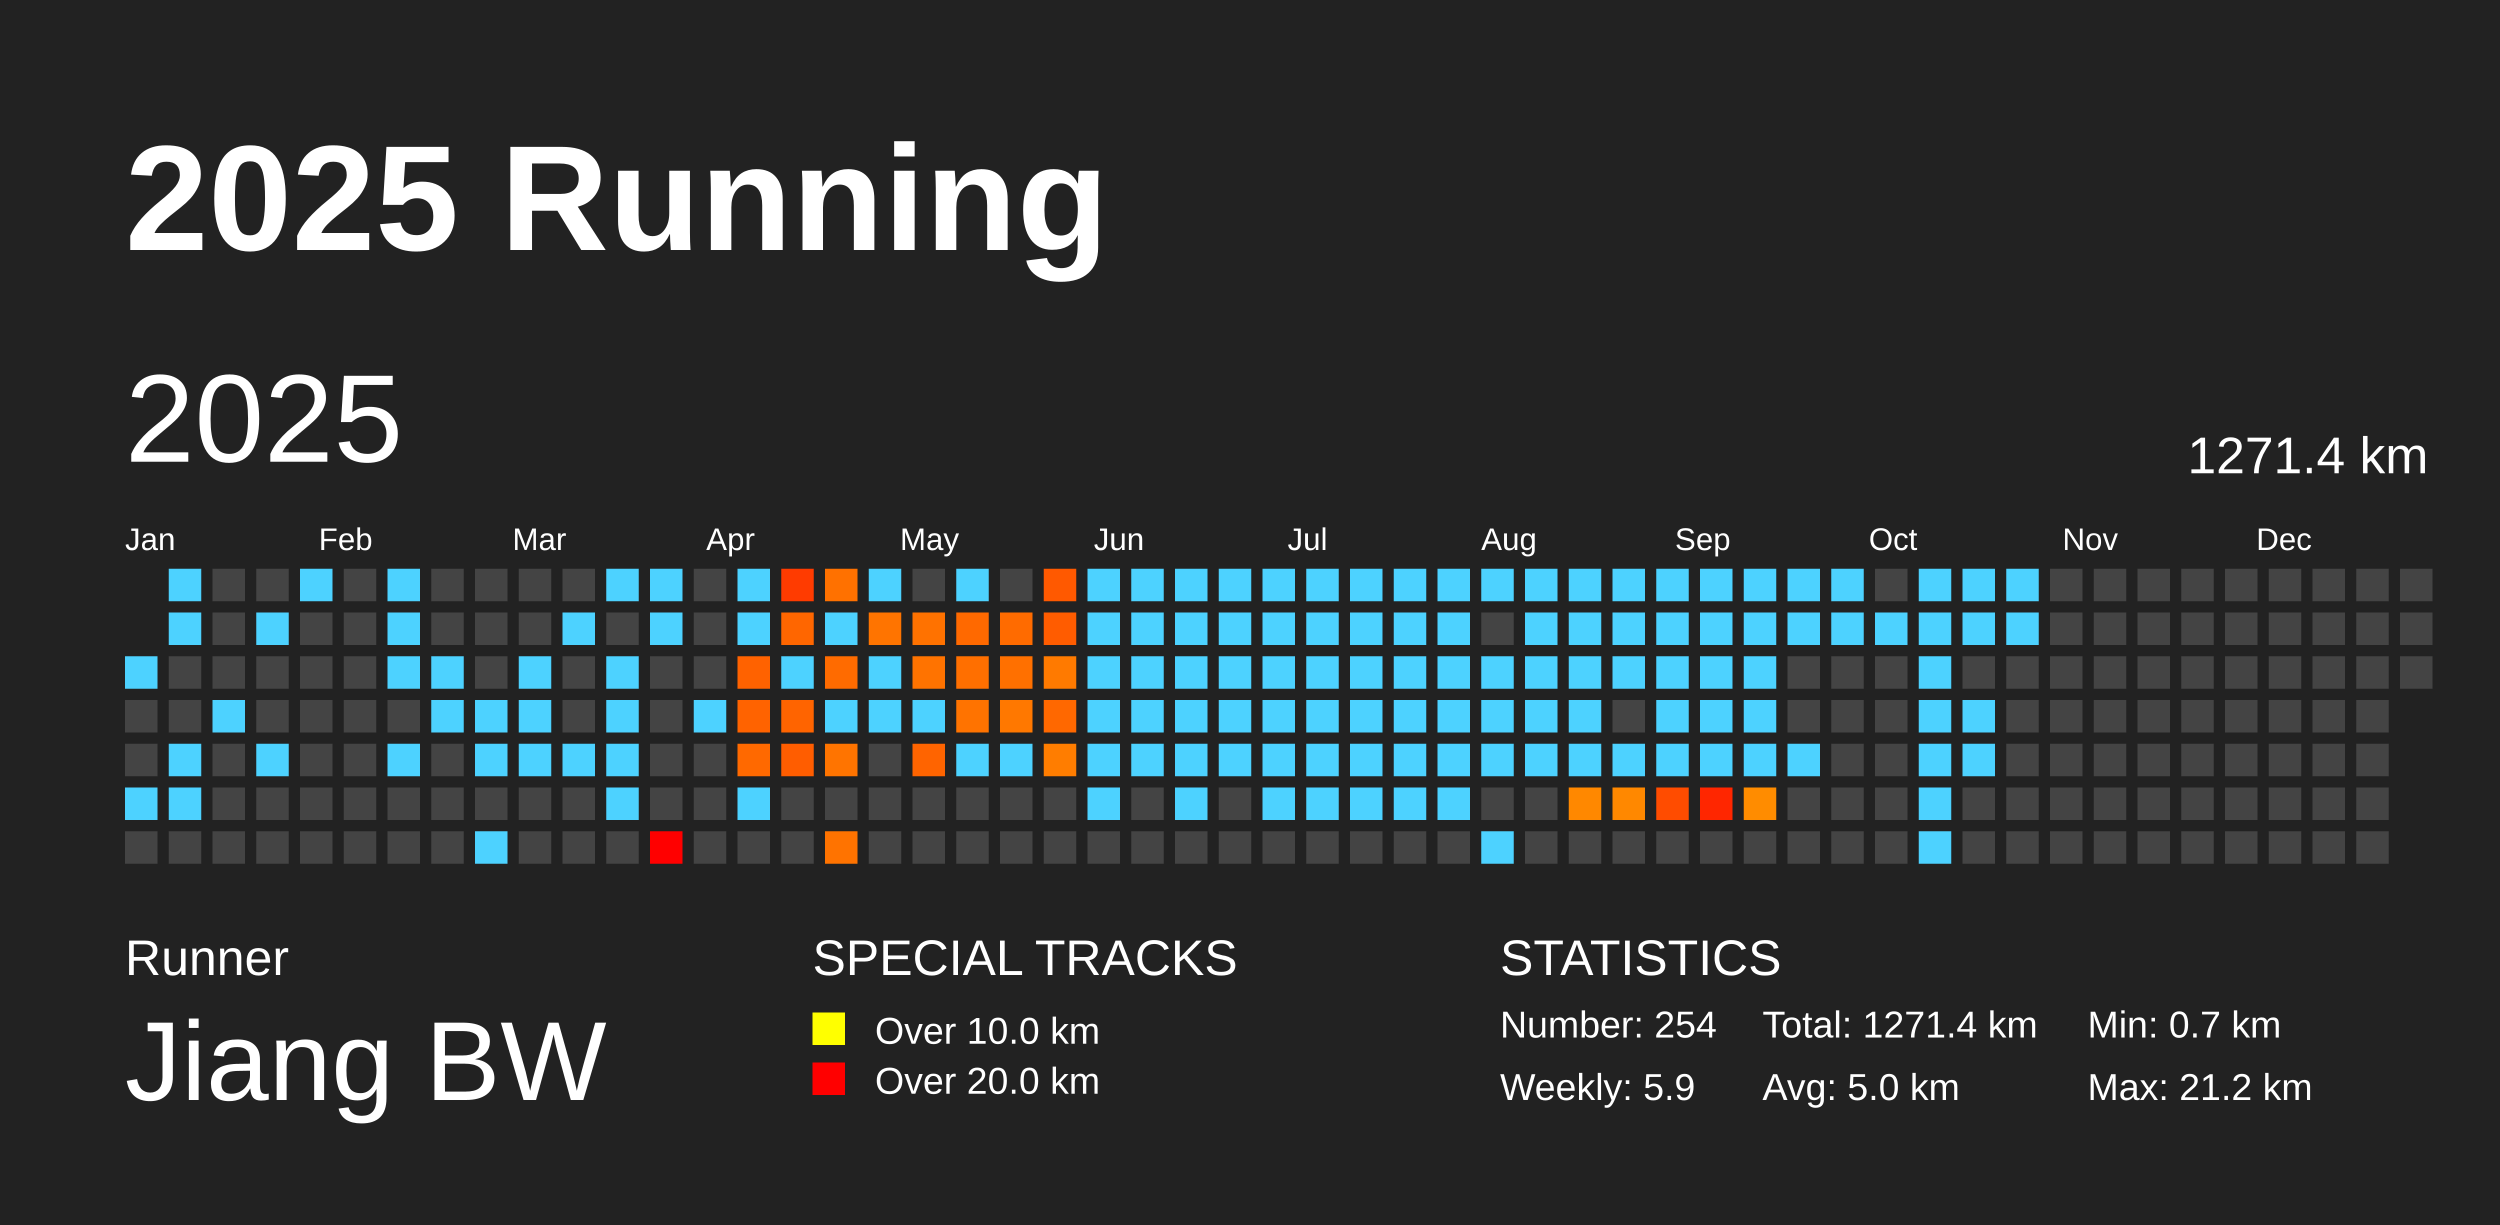
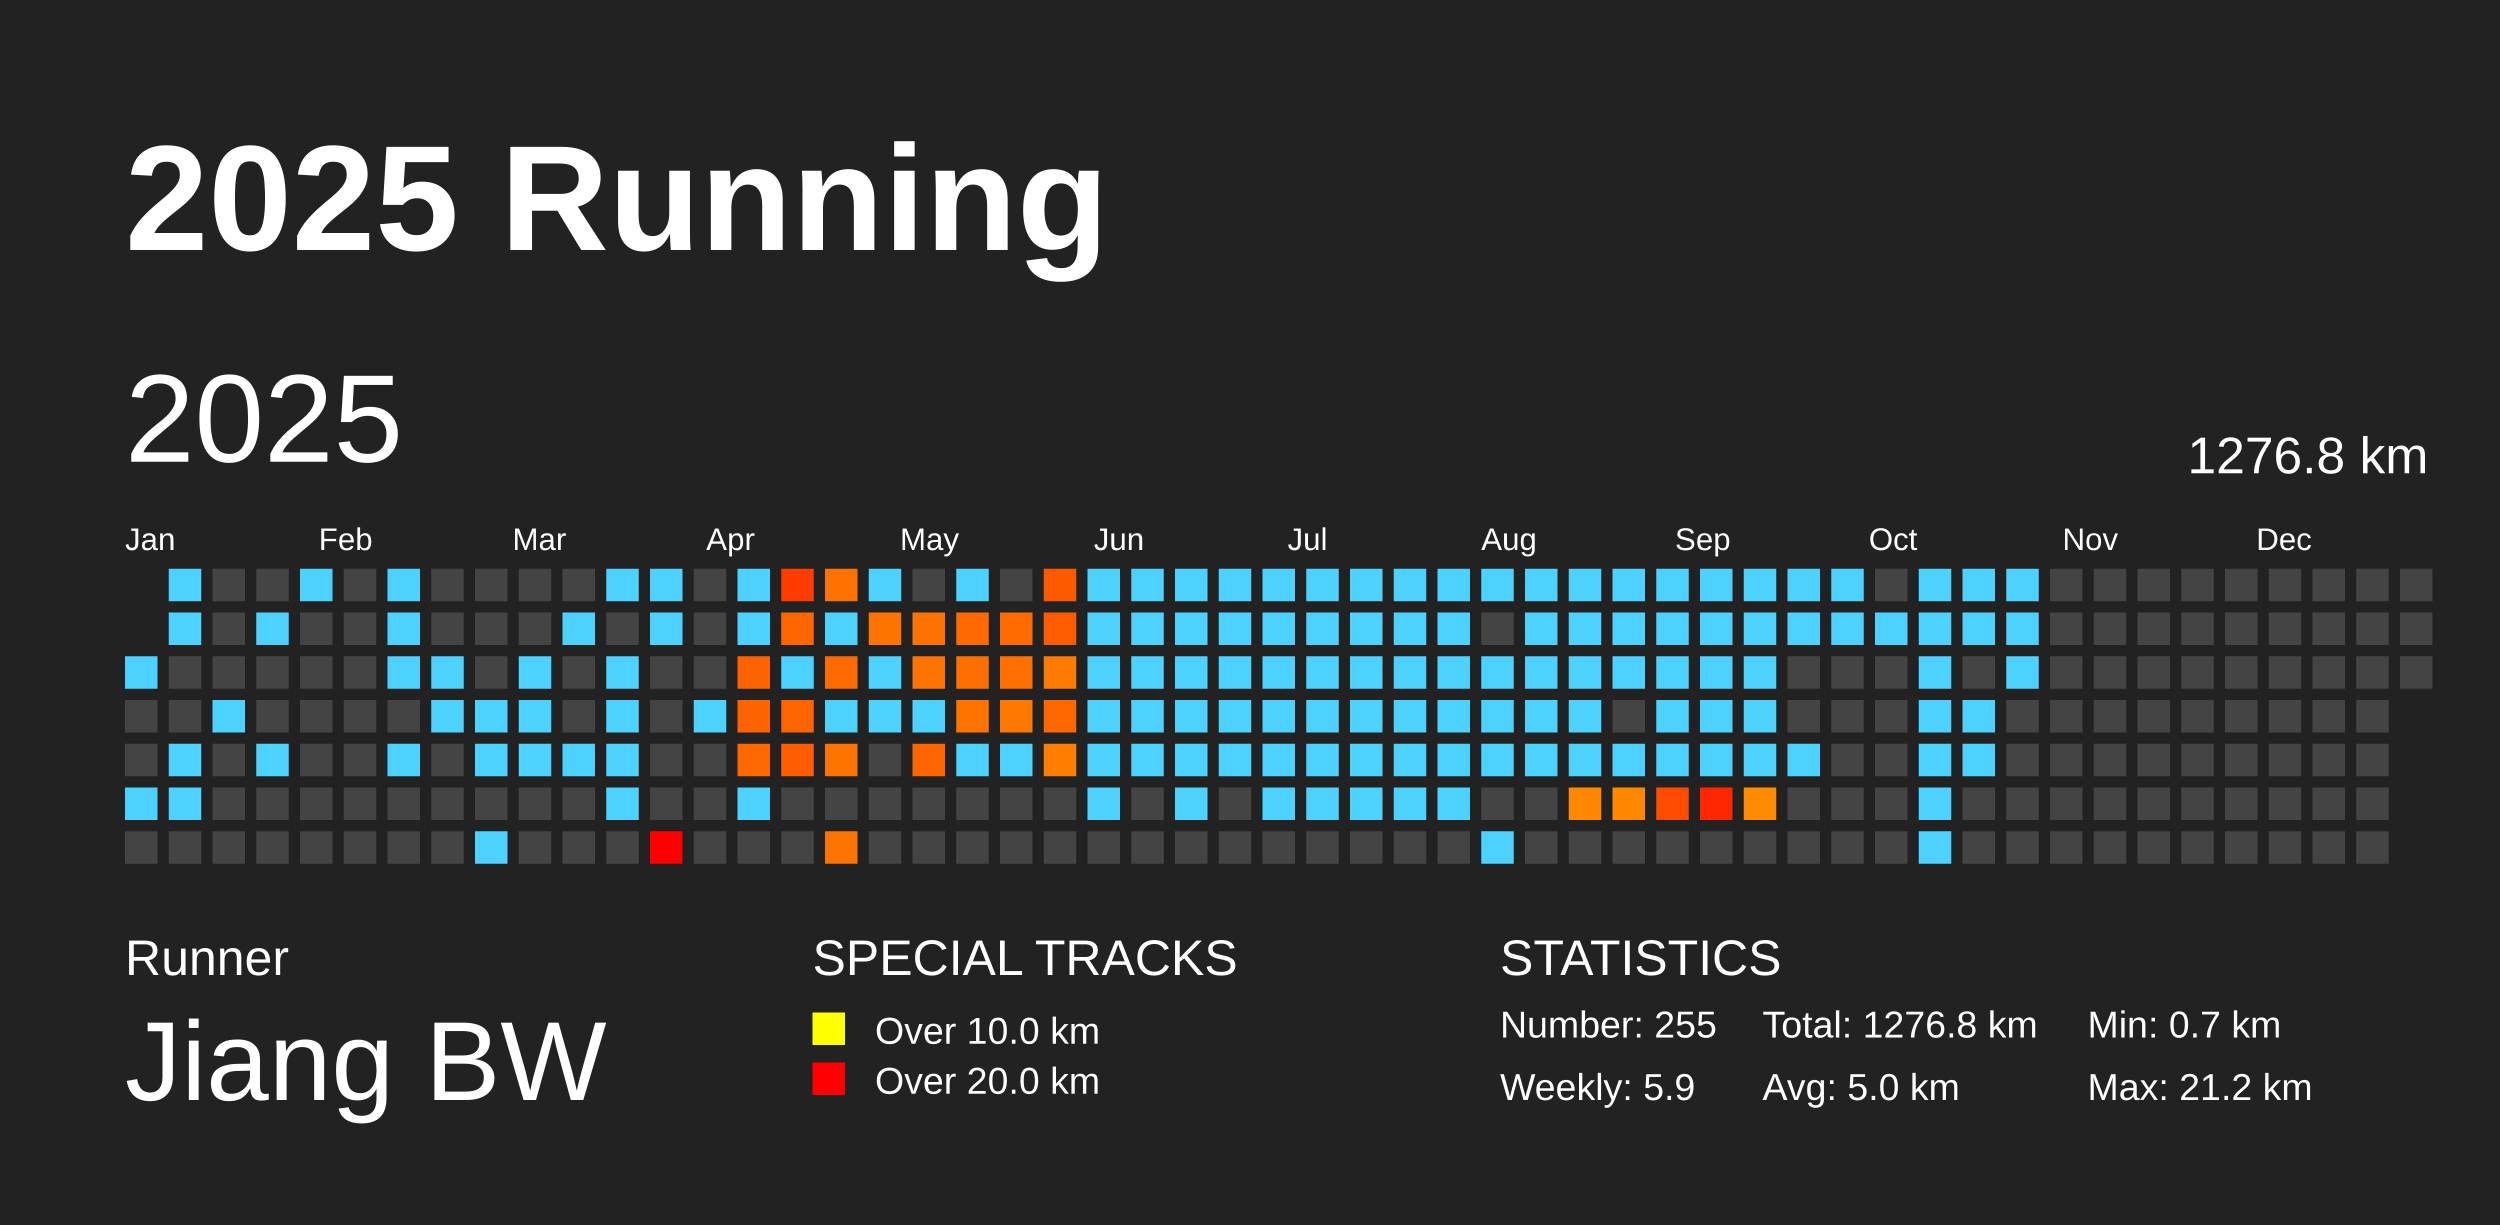
<svg xmlns="http://www.w3.org/2000/svg" baseProfile="full" height="98mm" version="1.1" viewBox="0,0,200,98" width="200mm">
  <defs />
  <rect fill="#222222" height="98" width="200" x="0" y="0" />
  <text fill="#FFFFFF" style="font-size:12px; font-family:Arial; font-weight:bold;" x="10" y="20">2025 Running</text>
  <text fill="#FFFFFF" style="font-size:4px; font-family:Arial" x="10" y="78">Runner</text>
  <text fill="#FFFFFF" style="font-size:9px; font-family:Arial" x="10" y="88">Jiang BW</text>
  <text fill="#FFFFFF" style="font-size:4px; font-family:Arial" x="65" y="78">SPECIAL TRACKS</text>
  <rect fill="yellow" height="2.6" width="2.6" x="65" y="81" />
  <text fill="#FFFFFF" style="font-size:3px; font-family:Arial" x="70" y="83.5">Over 10.0 km</text>
  <rect fill="red" height="2.6" width="2.6" x="65" y="85" />
  <text fill="#FFFFFF" style="font-size:3px; font-family:Arial" x="70" y="87.5">Over 20.0 km</text>
  <text fill="#FFFFFF" style="font-size:4px; font-family:Arial" x="120" y="78">STATISTICS</text>
-   <text fill="#FFFFFF" style="font-size:3px; font-family:Arial" x="120" y="83">Number: 254</text>
+   <text fill="#FFFFFF" style="font-size:3px; font-family:Arial" x="120" y="83">Number: 255</text>
  <text fill="#FFFFFF" style="font-size:3px; font-family:Arial" x="120" y="88">Weekly: 5.9</text>
-   <text fill="#FFFFFF" style="font-size:3px; font-family:Arial" x="141" y="83">Total: 1271.4 km</text>
+   <text fill="#FFFFFF" style="font-size:3px; font-family:Arial" x="141" y="83">Total: 1276.8 km</text>
  <text fill="#FFFFFF" style="font-size:3px; font-family:Arial" x="141" y="88">Avg: 5.0 km</text>
  <text fill="#FFFFFF" style="font-size:3px; font-family:Arial" x="167" y="83">Min: 0.7 km</text>
  <text fill="#FFFFFF" style="font-size:3px; font-family:Arial" x="167" y="88">Max: 21.2 km</text>
  <text dominant-baseline="hanging" fill="#FFFFFF" style="font-size:10.0px; font-family:Arial;" x="10" y="30">2025</text>
-   <text dominant-baseline="hanging" fill="#FFFFFF" style="font-size:4.125px; font-family:Arial;" x="175" y="35">1271.4 km</text>
+   <text dominant-baseline="hanging" fill="#FFFFFF" style="font-size:4.125px; font-family:Arial;" x="175" y="35">1276.8 km</text>
  <text fill="#FFFFFF" style="font-size:2.5px; font-family:Arial" x="10.0" y="44">Jan</text>
  <text fill="#FFFFFF" style="font-size:2.5px; font-family:Arial" x="25.5" y="44">Feb</text>
  <text fill="#FFFFFF" style="font-size:2.5px; font-family:Arial" x="41.0" y="44">Mar</text>
  <text fill="#FFFFFF" style="font-size:2.5px; font-family:Arial" x="56.5" y="44">Apr</text>
  <text fill="#FFFFFF" style="font-size:2.5px; font-family:Arial" x="72.0" y="44">May</text>
  <text fill="#FFFFFF" style="font-size:2.5px; font-family:Arial" x="87.5" y="44">Jun</text>
  <text fill="#FFFFFF" style="font-size:2.5px; font-family:Arial" x="103.0" y="44">Jul</text>
  <text fill="#FFFFFF" style="font-size:2.5px; font-family:Arial" x="118.5" y="44">Aug</text>
  <text fill="#FFFFFF" style="font-size:2.5px; font-family:Arial" x="134.0" y="44">Sep</text>
  <text fill="#FFFFFF" style="font-size:2.5px; font-family:Arial" x="149.5" y="44">Oct</text>
  <text fill="#FFFFFF" style="font-size:2.5px; font-family:Arial" x="165.0" y="44">Nov</text>
  <text fill="#FFFFFF" style="font-size:2.5px; font-family:Arial" x="180.5" y="44">Dec</text>
  <rect fill="#4dd2ff" height="2.6" width="2.6" x="10.0" y="52.5" />
  <rect fill="#444444" height="2.6" width="2.6" x="10.0" y="56.0" />
  <rect fill="#444444" height="2.6" width="2.6" x="10.0" y="59.5" />
  <rect fill="#4dd2ff" height="2.6" width="2.6" x="10.0" y="63.0" />
  <rect fill="#444444" height="2.6" width="2.6" x="10.0" y="66.5" />
  <rect fill="#4dd2ff" height="2.6" width="2.6" x="13.5" y="45.5" />
  <rect fill="#4dd2ff" height="2.6" width="2.6" x="13.5" y="49.0" />
  <rect fill="#444444" height="2.6" width="2.6" x="13.5" y="52.5" />
  <rect fill="#444444" height="2.6" width="2.6" x="13.5" y="56.0" />
  <rect fill="#4dd2ff" height="2.6" width="2.6" x="13.5" y="59.5" />
  <rect fill="#4dd2ff" height="2.6" width="2.6" x="13.5" y="63.0" />
  <rect fill="#444444" height="2.6" width="2.6" x="13.5" y="66.5" />
  <rect fill="#444444" height="2.6" width="2.6" x="17.0" y="45.5" />
  <rect fill="#444444" height="2.6" width="2.6" x="17.0" y="49.0" />
  <rect fill="#444444" height="2.6" width="2.6" x="17.0" y="52.5" />
  <rect fill="#4dd2ff" height="2.6" width="2.6" x="17.0" y="56.0" />
  <rect fill="#444444" height="2.6" width="2.6" x="17.0" y="59.5" />
  <rect fill="#444444" height="2.6" width="2.6" x="17.0" y="63.0" />
  <rect fill="#444444" height="2.6" width="2.6" x="17.0" y="66.5" />
  <rect fill="#444444" height="2.6" width="2.6" x="20.5" y="45.5" />
  <rect fill="#4dd2ff" height="2.6" width="2.6" x="20.5" y="49.0" />
  <rect fill="#444444" height="2.6" width="2.6" x="20.5" y="52.5" />
  <rect fill="#444444" height="2.6" width="2.6" x="20.5" y="56.0" />
  <rect fill="#4dd2ff" height="2.6" width="2.6" x="20.5" y="59.5" />
  <rect fill="#444444" height="2.6" width="2.6" x="20.5" y="63.0" />
  <rect fill="#444444" height="2.6" width="2.6" x="20.5" y="66.5" />
  <rect fill="#4dd2ff" height="2.6" width="2.6" x="24.0" y="45.5" />
  <rect fill="#444444" height="2.6" width="2.6" x="24.0" y="49.0" />
  <rect fill="#444444" height="2.6" width="2.6" x="24.0" y="52.5" />
  <rect fill="#444444" height="2.6" width="2.6" x="24.0" y="56.0" />
  <rect fill="#444444" height="2.6" width="2.6" x="24.0" y="59.5" />
  <rect fill="#444444" height="2.6" width="2.6" x="24.0" y="63.0" />
  <rect fill="#444444" height="2.6" width="2.6" x="24.0" y="66.5" />
  <rect fill="#444444" height="2.6" width="2.6" x="27.5" y="45.5" />
  <rect fill="#444444" height="2.6" width="2.6" x="27.5" y="49.0" />
  <rect fill="#444444" height="2.6" width="2.6" x="27.5" y="52.5" />
  <rect fill="#444444" height="2.6" width="2.6" x="27.5" y="56.0" />
  <rect fill="#444444" height="2.6" width="2.6" x="27.5" y="59.5" />
  <rect fill="#444444" height="2.6" width="2.6" x="27.5" y="63.0" />
  <rect fill="#444444" height="2.6" width="2.6" x="27.5" y="66.5" />
  <rect fill="#4dd2ff" height="2.6" width="2.6" x="31.0" y="45.5" />
  <rect fill="#4dd2ff" height="2.6" width="2.6" x="31.0" y="49.0" />
  <rect fill="#4dd2ff" height="2.6" width="2.6" x="31.0" y="52.5" />
  <rect fill="#444444" height="2.6" width="2.6" x="31.0" y="56.0" />
  <rect fill="#4dd2ff" height="2.6" width="2.6" x="31.0" y="59.5" />
  <rect fill="#444444" height="2.6" width="2.6" x="31.0" y="63.0" />
  <rect fill="#444444" height="2.6" width="2.6" x="31.0" y="66.5" />
  <rect fill="#444444" height="2.6" width="2.6" x="34.5" y="45.5" />
  <rect fill="#444444" height="2.6" width="2.6" x="34.5" y="49.0" />
  <rect fill="#4dd2ff" height="2.6" width="2.6" x="34.5" y="52.5" />
  <rect fill="#4dd2ff" height="2.6" width="2.6" x="34.5" y="56.0" />
  <rect fill="#444444" height="2.6" width="2.6" x="34.5" y="59.5" />
  <rect fill="#444444" height="2.6" width="2.6" x="34.5" y="63.0" />
  <rect fill="#444444" height="2.6" width="2.6" x="34.5" y="66.5" />
  <rect fill="#444444" height="2.6" width="2.6" x="38.0" y="45.5" />
  <rect fill="#444444" height="2.6" width="2.6" x="38.0" y="49.0" />
  <rect fill="#444444" height="2.6" width="2.6" x="38.0" y="52.5" />
  <rect fill="#4dd2ff" height="2.6" width="2.6" x="38.0" y="56.0" />
  <rect fill="#4dd2ff" height="2.6" width="2.6" x="38.0" y="59.5" />
  <rect fill="#444444" height="2.6" width="2.6" x="38.0" y="63.0" />
  <rect fill="#4dd2ff" height="2.6" width="2.6" x="38.0" y="66.5" />
  <rect fill="#444444" height="2.6" width="2.6" x="41.5" y="45.5" />
  <rect fill="#444444" height="2.6" width="2.6" x="41.5" y="49.0" />
  <rect fill="#4dd2ff" height="2.6" width="2.6" x="41.5" y="52.5" />
  <rect fill="#4dd2ff" height="2.6" width="2.6" x="41.5" y="56.0" />
  <rect fill="#4dd2ff" height="2.6" width="2.6" x="41.5" y="59.5" />
  <rect fill="#444444" height="2.6" width="2.6" x="41.5" y="63.0" />
  <rect fill="#444444" height="2.6" width="2.6" x="41.5" y="66.5" />
  <rect fill="#444444" height="2.6" width="2.6" x="45.0" y="45.5" />
  <rect fill="#4dd2ff" height="2.6" width="2.6" x="45.0" y="49.0" />
  <rect fill="#444444" height="2.6" width="2.6" x="45.0" y="52.5" />
  <rect fill="#444444" height="2.6" width="2.6" x="45.0" y="56.0" />
  <rect fill="#4dd2ff" height="2.6" width="2.6" x="45.0" y="59.5" />
  <rect fill="#444444" height="2.6" width="2.6" x="45.0" y="63.0" />
  <rect fill="#444444" height="2.6" width="2.6" x="45.0" y="66.5" />
  <rect fill="#4dd2ff" height="2.6" width="2.6" x="48.5" y="45.5" />
  <rect fill="#444444" height="2.6" width="2.6" x="48.5" y="49.0" />
  <rect fill="#4dd2ff" height="2.6" width="2.6" x="48.5" y="52.5" />
  <rect fill="#4dd2ff" height="2.6" width="2.6" x="48.5" y="56.0" />
  <rect fill="#4dd2ff" height="2.6" width="2.6" x="48.5" y="59.5" />
  <rect fill="#4dd2ff" height="2.6" width="2.6" x="48.5" y="63.0" />
  <rect fill="#444444" height="2.6" width="2.6" x="48.5" y="66.5" />
  <rect fill="#4dd2ff" height="2.6" width="2.6" x="52.0" y="45.5" />
  <rect fill="#4dd2ff" height="2.6" width="2.6" x="52.0" y="49.0" />
  <rect fill="#444444" height="2.6" width="2.6" x="52.0" y="52.5" />
  <rect fill="#444444" height="2.6" width="2.6" x="52.0" y="56.0" />
  <rect fill="#444444" height="2.6" width="2.6" x="52.0" y="59.5" />
  <rect fill="#444444" height="2.6" width="2.6" x="52.0" y="63.0" />
  <rect fill="red" height="2.6" width="2.6" x="52.0" y="66.5" />
  <rect fill="#444444" height="2.6" width="2.6" x="55.5" y="45.5" />
  <rect fill="#444444" height="2.6" width="2.6" x="55.5" y="49.0" />
  <rect fill="#444444" height="2.6" width="2.6" x="55.5" y="52.5" />
  <rect fill="#4dd2ff" height="2.6" width="2.6" x="55.5" y="56.0" />
  <rect fill="#444444" height="2.6" width="2.6" x="55.5" y="59.5" />
  <rect fill="#444444" height="2.6" width="2.6" x="55.5" y="63.0" />
  <rect fill="#444444" height="2.6" width="2.6" x="55.5" y="66.5" />
  <rect fill="#4dd2ff" height="2.6" width="2.6" x="59.0" y="45.5" />
  <rect fill="#4dd2ff" height="2.6" width="2.6" x="59.0" y="49.0" />
  <rect fill="#ff6200" height="2.6" width="2.6" x="59.0" y="52.5" />
  <rect fill="#ff6300" height="2.6" width="2.6" x="59.0" y="56.0" />
  <rect fill="#ff6900" height="2.6" width="2.6" x="59.0" y="59.5" />
  <rect fill="#4dd2ff" height="2.6" width="2.6" x="59.0" y="63.0" />
  <rect fill="#444444" height="2.6" width="2.6" x="59.0" y="66.5" />
  <rect fill="#ff3b00" height="2.6" width="2.6" x="62.5" y="45.5" />
  <rect fill="#ff6600" height="2.6" width="2.6" x="62.5" y="49.0" />
  <rect fill="#4dd2ff" height="2.6" width="2.6" x="62.5" y="52.5" />
  <rect fill="#ff6400" height="2.6" width="2.6" x="62.5" y="56.0" />
  <rect fill="#ff5d00" height="2.6" width="2.6" x="62.5" y="59.5" />
  <rect fill="#444444" height="2.6" width="2.6" x="62.5" y="63.0" />
  <rect fill="#444444" height="2.6" width="2.6" x="62.5" y="66.5" />
  <rect fill="#ff7100" height="2.6" width="2.6" x="66.0" y="45.5" />
  <rect fill="#4dd2ff" height="2.6" width="2.6" x="66.0" y="49.0" />
  <rect fill="#ff6b00" height="2.6" width="2.6" x="66.0" y="52.5" />
  <rect fill="#4dd2ff" height="2.6" width="2.6" x="66.0" y="56.0" />
  <rect fill="#ff7400" height="2.6" width="2.6" x="66.0" y="59.5" />
  <rect fill="#444444" height="2.6" width="2.6" x="66.0" y="63.0" />
  <rect fill="#ff7300" height="2.6" width="2.6" x="66.0" y="66.5" />
  <rect fill="#4dd2ff" height="2.6" width="2.6" x="69.5" y="45.5" />
  <rect fill="#ff7400" height="2.6" width="2.6" x="69.5" y="49.0" />
  <rect fill="#4dd2ff" height="2.6" width="2.6" x="69.5" y="52.5" />
  <rect fill="#4dd2ff" height="2.6" width="2.6" x="69.5" y="56.0" />
  <rect fill="#444444" height="2.6" width="2.6" x="69.5" y="59.5" />
  <rect fill="#444444" height="2.6" width="2.6" x="69.5" y="63.0" />
  <rect fill="#444444" height="2.6" width="2.6" x="69.5" y="66.5" />
  <rect fill="#444444" height="2.6" width="2.6" x="73.0" y="45.5" />
  <rect fill="#ff7200" height="2.6" width="2.6" x="73.0" y="49.0" />
  <rect fill="#ff7300" height="2.6" width="2.6" x="73.0" y="52.5" />
  <rect fill="#4dd2ff" height="2.6" width="2.6" x="73.0" y="56.0" />
  <rect fill="#ff6400" height="2.6" width="2.6" x="73.0" y="59.5" />
  <rect fill="#444444" height="2.6" width="2.6" x="73.0" y="63.0" />
  <rect fill="#444444" height="2.6" width="2.6" x="73.0" y="66.5" />
  <rect fill="#4dd2ff" height="2.6" width="2.6" x="76.5" y="45.5" />
  <rect fill="#ff6900" height="2.6" width="2.6" x="76.5" y="49.0" />
  <rect fill="#ff6f00" height="2.6" width="2.6" x="76.5" y="52.5" />
  <rect fill="#ff7300" height="2.6" width="2.6" x="76.5" y="56.0" />
  <rect fill="#4dd2ff" height="2.6" width="2.6" x="76.5" y="59.5" />
  <rect fill="#444444" height="2.6" width="2.6" x="76.5" y="63.0" />
  <rect fill="#444444" height="2.6" width="2.6" x="76.5" y="66.5" />
  <rect fill="#444444" height="2.6" width="2.6" x="80.0" y="45.5" />
  <rect fill="#ff6b00" height="2.6" width="2.6" x="80.0" y="49.0" />
  <rect fill="#ff7000" height="2.6" width="2.6" x="80.0" y="52.5" />
  <rect fill="#ff7800" height="2.6" width="2.6" x="80.0" y="56.0" />
  <rect fill="#4dd2ff" height="2.6" width="2.6" x="80.0" y="59.5" />
  <rect fill="#444444" height="2.6" width="2.6" x="80.0" y="63.0" />
  <rect fill="#444444" height="2.6" width="2.6" x="80.0" y="66.5" />
  <rect fill="#ff5900" height="2.6" width="2.6" x="83.5" y="45.5" />
  <rect fill="#ff5c00" height="2.6" width="2.6" x="83.5" y="49.0" />
  <rect fill="#ff7a00" height="2.6" width="2.6" x="83.5" y="52.5" />
  <rect fill="#ff6800" height="2.6" width="2.6" x="83.5" y="56.0" />
  <rect fill="#ff7d00" height="2.6" width="2.6" x="83.5" y="59.5" />
  <rect fill="#444444" height="2.6" width="2.6" x="83.5" y="63.0" />
  <rect fill="#444444" height="2.6" width="2.6" x="83.5" y="66.5" />
  <rect fill="#4dd2ff" height="2.6" width="2.6" x="87.0" y="45.5" />
  <rect fill="#4dd2ff" height="2.6" width="2.6" x="87.0" y="49.0" />
  <rect fill="#4dd2ff" height="2.6" width="2.6" x="87.0" y="52.5" />
  <rect fill="#4dd2ff" height="2.6" width="2.6" x="87.0" y="56.0" />
  <rect fill="#4dd2ff" height="2.6" width="2.6" x="87.0" y="59.5" />
  <rect fill="#4dd2ff" height="2.6" width="2.6" x="87.0" y="63.0" />
  <rect fill="#444444" height="2.6" width="2.6" x="87.0" y="66.5" />
  <rect fill="#4dd2ff" height="2.6" width="2.6" x="90.5" y="45.5" />
  <rect fill="#4dd2ff" height="2.6" width="2.6" x="90.5" y="49.0" />
  <rect fill="#4dd2ff" height="2.6" width="2.6" x="90.5" y="52.5" />
  <rect fill="#4dd2ff" height="2.6" width="2.6" x="90.5" y="56.0" />
  <rect fill="#4dd2ff" height="2.6" width="2.6" x="90.5" y="59.5" />
  <rect fill="#444444" height="2.6" width="2.6" x="90.5" y="63.0" />
  <rect fill="#444444" height="2.6" width="2.6" x="90.5" y="66.5" />
  <rect fill="#4dd2ff" height="2.6" width="2.6" x="94.0" y="45.5" />
  <rect fill="#4dd2ff" height="2.6" width="2.6" x="94.0" y="49.0" />
  <rect fill="#4dd2ff" height="2.6" width="2.6" x="94.0" y="52.5" />
  <rect fill="#4dd2ff" height="2.6" width="2.6" x="94.0" y="56.0" />
  <rect fill="#4dd2ff" height="2.6" width="2.6" x="94.0" y="59.5" />
  <rect fill="#4dd2ff" height="2.6" width="2.6" x="94.0" y="63.0" />
  <rect fill="#444444" height="2.6" width="2.6" x="94.0" y="66.5" />
  <rect fill="#4dd2ff" height="2.6" width="2.6" x="97.5" y="45.5" />
  <rect fill="#4dd2ff" height="2.6" width="2.6" x="97.5" y="49.0" />
  <rect fill="#4dd2ff" height="2.6" width="2.6" x="97.5" y="52.5" />
  <rect fill="#4dd2ff" height="2.6" width="2.6" x="97.5" y="56.0" />
  <rect fill="#4dd2ff" height="2.6" width="2.6" x="97.5" y="59.5" />
  <rect fill="#444444" height="2.6" width="2.6" x="97.5" y="63.0" />
  <rect fill="#444444" height="2.6" width="2.6" x="97.5" y="66.5" />
  <rect fill="#4dd2ff" height="2.6" width="2.6" x="101.0" y="45.5" />
  <rect fill="#4dd2ff" height="2.6" width="2.6" x="101.0" y="49.0" />
  <rect fill="#4dd2ff" height="2.6" width="2.6" x="101.0" y="52.5" />
  <rect fill="#4dd2ff" height="2.6" width="2.6" x="101.0" y="56.0" />
  <rect fill="#4dd2ff" height="2.6" width="2.6" x="101.0" y="59.5" />
  <rect fill="#4dd2ff" height="2.6" width="2.6" x="101.0" y="63.0" />
  <rect fill="#444444" height="2.6" width="2.6" x="101.0" y="66.5" />
  <rect fill="#4dd2ff" height="2.6" width="2.6" x="104.5" y="45.5" />
  <rect fill="#4dd2ff" height="2.6" width="2.6" x="104.5" y="49.0" />
  <rect fill="#4dd2ff" height="2.6" width="2.6" x="104.5" y="52.5" />
  <rect fill="#4dd2ff" height="2.6" width="2.6" x="104.5" y="56.0" />
  <rect fill="#4dd2ff" height="2.6" width="2.6" x="104.5" y="59.5" />
  <rect fill="#4dd2ff" height="2.6" width="2.6" x="104.5" y="63.0" />
  <rect fill="#444444" height="2.6" width="2.6" x="104.5" y="66.5" />
  <rect fill="#4dd2ff" height="2.6" width="2.6" x="108.0" y="45.5" />
  <rect fill="#4dd2ff" height="2.6" width="2.6" x="108.0" y="49.0" />
  <rect fill="#4dd2ff" height="2.6" width="2.6" x="108.0" y="52.5" />
  <rect fill="#4dd2ff" height="2.6" width="2.6" x="108.0" y="56.0" />
  <rect fill="#4dd2ff" height="2.6" width="2.6" x="108.0" y="59.5" />
  <rect fill="#4dd2ff" height="2.6" width="2.6" x="108.0" y="63.0" />
  <rect fill="#444444" height="2.6" width="2.6" x="108.0" y="66.5" />
  <rect fill="#4dd2ff" height="2.6" width="2.6" x="111.5" y="45.5" />
  <rect fill="#4dd2ff" height="2.6" width="2.6" x="111.5" y="49.0" />
  <rect fill="#4dd2ff" height="2.6" width="2.6" x="111.5" y="52.5" />
  <rect fill="#4dd2ff" height="2.6" width="2.6" x="111.5" y="56.0" />
  <rect fill="#4dd2ff" height="2.6" width="2.6" x="111.5" y="59.5" />
  <rect fill="#4dd2ff" height="2.6" width="2.6" x="111.5" y="63.0" />
  <rect fill="#444444" height="2.6" width="2.6" x="111.5" y="66.5" />
  <rect fill="#4dd2ff" height="2.6" width="2.6" x="115.0" y="45.5" />
  <rect fill="#4dd2ff" height="2.6" width="2.6" x="115.0" y="49.0" />
  <rect fill="#4dd2ff" height="2.6" width="2.6" x="115.0" y="52.5" />
  <rect fill="#4dd2ff" height="2.6" width="2.6" x="115.0" y="56.0" />
  <rect fill="#4dd2ff" height="2.6" width="2.6" x="115.0" y="59.5" />
  <rect fill="#4dd2ff" height="2.6" width="2.6" x="115.0" y="63.0" />
  <rect fill="#444444" height="2.6" width="2.6" x="115.0" y="66.5" />
  <rect fill="#4dd2ff" height="2.6" width="2.6" x="118.5" y="45.5" />
  <rect fill="#444444" height="2.6" width="2.6" x="118.5" y="49.0" />
  <rect fill="#4dd2ff" height="2.6" width="2.6" x="118.5" y="52.5" />
  <rect fill="#4dd2ff" height="2.6" width="2.6" x="118.5" y="56.0" />
  <rect fill="#4dd2ff" height="2.6" width="2.6" x="118.5" y="59.5" />
  <rect fill="#444444" height="2.6" width="2.6" x="118.5" y="63.0" />
  <rect fill="#4dd2ff" height="2.6" width="2.6" x="118.5" y="66.5" />
  <rect fill="#4dd2ff" height="2.6" width="2.6" x="122.0" y="45.5" />
  <rect fill="#4dd2ff" height="2.6" width="2.6" x="122.0" y="49.0" />
  <rect fill="#4dd2ff" height="2.6" width="2.6" x="122.0" y="52.5" />
  <rect fill="#4dd2ff" height="2.6" width="2.6" x="122.0" y="56.0" />
  <rect fill="#4dd2ff" height="2.6" width="2.6" x="122.0" y="59.5" />
  <rect fill="#444444" height="2.6" width="2.6" x="122.0" y="63.0" />
  <rect fill="#444444" height="2.6" width="2.6" x="122.0" y="66.5" />
  <rect fill="#4dd2ff" height="2.6" width="2.6" x="125.5" y="45.5" />
  <rect fill="#4dd2ff" height="2.6" width="2.6" x="125.5" y="49.0" />
  <rect fill="#4dd2ff" height="2.6" width="2.6" x="125.5" y="52.5" />
  <rect fill="#4dd2ff" height="2.6" width="2.6" x="125.5" y="56.0" />
  <rect fill="#4dd2ff" height="2.6" width="2.6" x="125.5" y="59.5" />
  <rect fill="#ff8800" height="2.6" width="2.6" x="125.5" y="63.0" />
  <rect fill="#444444" height="2.6" width="2.6" x="125.5" y="66.5" />
  <rect fill="#4dd2ff" height="2.6" width="2.6" x="129.0" y="45.5" />
  <rect fill="#4dd2ff" height="2.6" width="2.6" x="129.0" y="49.0" />
  <rect fill="#4dd2ff" height="2.6" width="2.6" x="129.0" y="52.5" />
  <rect fill="#444444" height="2.6" width="2.6" x="129.0" y="56.0" />
  <rect fill="#4dd2ff" height="2.6" width="2.6" x="129.0" y="59.5" />
  <rect fill="#ff8800" height="2.6" width="2.6" x="129.0" y="63.0" />
  <rect fill="#444444" height="2.6" width="2.6" x="129.0" y="66.5" />
  <rect fill="#4dd2ff" height="2.6" width="2.6" x="132.5" y="45.5" />
  <rect fill="#4dd2ff" height="2.6" width="2.6" x="132.5" y="49.0" />
  <rect fill="#4dd2ff" height="2.6" width="2.6" x="132.5" y="52.5" />
  <rect fill="#4dd2ff" height="2.6" width="2.6" x="132.5" y="56.0" />
  <rect fill="#4dd2ff" height="2.6" width="2.6" x="132.5" y="59.5" />
  <rect fill="#ff4c00" height="2.6" width="2.6" x="132.5" y="63.0" />
  <rect fill="#444444" height="2.6" width="2.6" x="132.5" y="66.5" />
  <rect fill="#4dd2ff" height="2.6" width="2.6" x="136.0" y="45.5" />
  <rect fill="#4dd2ff" height="2.6" width="2.6" x="136.0" y="49.0" />
  <rect fill="#4dd2ff" height="2.6" width="2.6" x="136.0" y="52.5" />
  <rect fill="#4dd2ff" height="2.6" width="2.6" x="136.0" y="56.0" />
  <rect fill="#4dd2ff" height="2.6" width="2.6" x="136.0" y="59.5" />
  <rect fill="#ff2600" height="2.6" width="2.6" x="136.0" y="63.0" />
  <rect fill="#444444" height="2.6" width="2.6" x="136.0" y="66.5" />
  <rect fill="#4dd2ff" height="2.6" width="2.6" x="139.5" y="45.5" />
  <rect fill="#4dd2ff" height="2.6" width="2.6" x="139.5" y="49.0" />
  <rect fill="#4dd2ff" height="2.6" width="2.6" x="139.5" y="52.5" />
  <rect fill="#4dd2ff" height="2.6" width="2.6" x="139.5" y="56.0" />
  <rect fill="#4dd2ff" height="2.6" width="2.6" x="139.5" y="59.5" />
  <rect fill="#ff8c00" height="2.6" width="2.6" x="139.5" y="63.0" />
  <rect fill="#444444" height="2.6" width="2.6" x="139.5" y="66.5" />
  <rect fill="#4dd2ff" height="2.6" width="2.6" x="143.0" y="45.5" />
  <rect fill="#4dd2ff" height="2.6" width="2.6" x="143.0" y="49.0" />
  <rect fill="#444444" height="2.6" width="2.6" x="143.0" y="52.5" />
  <rect fill="#444444" height="2.6" width="2.6" x="143.0" y="56.0" />
  <rect fill="#4dd2ff" height="2.6" width="2.6" x="143.0" y="59.5" />
  <rect fill="#444444" height="2.6" width="2.6" x="143.0" y="63.0" />
  <rect fill="#444444" height="2.6" width="2.6" x="143.0" y="66.5" />
  <rect fill="#4dd2ff" height="2.6" width="2.6" x="146.5" y="45.5" />
  <rect fill="#4dd2ff" height="2.6" width="2.6" x="146.5" y="49.0" />
  <rect fill="#444444" height="2.6" width="2.6" x="146.5" y="52.5" />
  <rect fill="#444444" height="2.6" width="2.6" x="146.5" y="56.0" />
  <rect fill="#444444" height="2.6" width="2.6" x="146.5" y="59.5" />
  <rect fill="#444444" height="2.6" width="2.6" x="146.5" y="63.0" />
  <rect fill="#444444" height="2.6" width="2.6" x="146.5" y="66.5" />
  <rect fill="#444444" height="2.6" width="2.6" x="150.0" y="45.5" />
  <rect fill="#4dd2ff" height="2.6" width="2.6" x="150.0" y="49.0" />
  <rect fill="#444444" height="2.6" width="2.6" x="150.0" y="52.5" />
  <rect fill="#444444" height="2.6" width="2.6" x="150.0" y="56.0" />
  <rect fill="#444444" height="2.6" width="2.6" x="150.0" y="59.5" />
  <rect fill="#444444" height="2.6" width="2.6" x="150.0" y="63.0" />
  <rect fill="#444444" height="2.6" width="2.6" x="150.0" y="66.5" />
  <rect fill="#4dd2ff" height="2.6" width="2.6" x="153.5" y="45.5" />
  <rect fill="#4dd2ff" height="2.6" width="2.6" x="153.5" y="49.0" />
  <rect fill="#4dd2ff" height="2.6" width="2.6" x="153.5" y="52.5" />
  <rect fill="#4dd2ff" height="2.6" width="2.6" x="153.5" y="56.0" />
  <rect fill="#4dd2ff" height="2.6" width="2.6" x="153.5" y="59.5" />
  <rect fill="#4dd2ff" height="2.6" width="2.6" x="153.5" y="63.0" />
  <rect fill="#4dd2ff" height="2.6" width="2.6" x="153.5" y="66.5" />
  <rect fill="#4dd2ff" height="2.6" width="2.6" x="157.0" y="45.5" />
  <rect fill="#4dd2ff" height="2.6" width="2.6" x="157.0" y="49.0" />
  <rect fill="#444444" height="2.6" width="2.6" x="157.0" y="52.5" />
  <rect fill="#4dd2ff" height="2.6" width="2.6" x="157.0" y="56.0" />
  <rect fill="#4dd2ff" height="2.6" width="2.6" x="157.0" y="59.5" />
  <rect fill="#444444" height="2.6" width="2.6" x="157.0" y="63.0" />
  <rect fill="#444444" height="2.6" width="2.6" x="157.0" y="66.5" />
  <rect fill="#4dd2ff" height="2.6" width="2.6" x="160.5" y="45.5" />
  <rect fill="#4dd2ff" height="2.6" width="2.6" x="160.5" y="49.0" />
-   <rect fill="#444444" height="2.6" width="2.6" x="160.5" y="52.5" />
+   <rect fill="#4dd2ff" height="2.6" width="2.6" x="160.5" y="52.5" />
  <rect fill="#444444" height="2.6" width="2.6" x="160.5" y="56.0" />
  <rect fill="#444444" height="2.6" width="2.6" x="160.5" y="59.5" />
  <rect fill="#444444" height="2.6" width="2.6" x="160.5" y="63.0" />
  <rect fill="#444444" height="2.6" width="2.6" x="160.5" y="66.5" />
  <rect fill="#444444" height="2.6" width="2.6" x="164.0" y="45.5" />
  <rect fill="#444444" height="2.6" width="2.6" x="164.0" y="49.0" />
  <rect fill="#444444" height="2.6" width="2.6" x="164.0" y="52.5" />
  <rect fill="#444444" height="2.6" width="2.6" x="164.0" y="56.0" />
  <rect fill="#444444" height="2.6" width="2.6" x="164.0" y="59.5" />
  <rect fill="#444444" height="2.6" width="2.6" x="164.0" y="63.0" />
  <rect fill="#444444" height="2.6" width="2.6" x="164.0" y="66.5" />
  <rect fill="#444444" height="2.6" width="2.6" x="167.5" y="45.5" />
  <rect fill="#444444" height="2.6" width="2.6" x="167.5" y="49.0" />
  <rect fill="#444444" height="2.6" width="2.6" x="167.5" y="52.5" />
  <rect fill="#444444" height="2.6" width="2.6" x="167.5" y="56.0" />
  <rect fill="#444444" height="2.6" width="2.6" x="167.5" y="59.5" />
  <rect fill="#444444" height="2.6" width="2.6" x="167.5" y="63.0" />
  <rect fill="#444444" height="2.6" width="2.6" x="167.5" y="66.5" />
  <rect fill="#444444" height="2.6" width="2.6" x="171.0" y="45.5" />
  <rect fill="#444444" height="2.6" width="2.6" x="171.0" y="49.0" />
  <rect fill="#444444" height="2.6" width="2.6" x="171.0" y="52.5" />
  <rect fill="#444444" height="2.6" width="2.6" x="171.0" y="56.0" />
  <rect fill="#444444" height="2.6" width="2.6" x="171.0" y="59.5" />
  <rect fill="#444444" height="2.6" width="2.6" x="171.0" y="63.0" />
  <rect fill="#444444" height="2.6" width="2.6" x="171.0" y="66.5" />
  <rect fill="#444444" height="2.6" width="2.6" x="174.5" y="45.5" />
  <rect fill="#444444" height="2.6" width="2.6" x="174.5" y="49.0" />
  <rect fill="#444444" height="2.6" width="2.6" x="174.5" y="52.5" />
  <rect fill="#444444" height="2.6" width="2.6" x="174.5" y="56.0" />
  <rect fill="#444444" height="2.6" width="2.6" x="174.5" y="59.5" />
  <rect fill="#444444" height="2.6" width="2.6" x="174.5" y="63.0" />
  <rect fill="#444444" height="2.6" width="2.6" x="174.5" y="66.5" />
  <rect fill="#444444" height="2.6" width="2.6" x="178.0" y="45.5" />
  <rect fill="#444444" height="2.6" width="2.6" x="178.0" y="49.0" />
  <rect fill="#444444" height="2.6" width="2.6" x="178.0" y="52.5" />
  <rect fill="#444444" height="2.6" width="2.6" x="178.0" y="56.0" />
  <rect fill="#444444" height="2.6" width="2.6" x="178.0" y="59.5" />
  <rect fill="#444444" height="2.6" width="2.6" x="178.0" y="63.0" />
  <rect fill="#444444" height="2.6" width="2.6" x="178.0" y="66.5" />
  <rect fill="#444444" height="2.6" width="2.6" x="181.5" y="45.5" />
  <rect fill="#444444" height="2.6" width="2.6" x="181.5" y="49.0" />
  <rect fill="#444444" height="2.6" width="2.6" x="181.5" y="52.5" />
  <rect fill="#444444" height="2.6" width="2.6" x="181.5" y="56.0" />
  <rect fill="#444444" height="2.6" width="2.6" x="181.5" y="59.5" />
  <rect fill="#444444" height="2.6" width="2.6" x="181.5" y="63.0" />
  <rect fill="#444444" height="2.6" width="2.6" x="181.5" y="66.5" />
  <rect fill="#444444" height="2.6" width="2.6" x="185.0" y="45.5" />
  <rect fill="#444444" height="2.6" width="2.6" x="185.0" y="49.0" />
  <rect fill="#444444" height="2.6" width="2.6" x="185.0" y="52.5" />
  <rect fill="#444444" height="2.6" width="2.6" x="185.0" y="56.0" />
  <rect fill="#444444" height="2.6" width="2.6" x="185.0" y="59.5" />
  <rect fill="#444444" height="2.6" width="2.6" x="185.0" y="63.0" />
  <rect fill="#444444" height="2.6" width="2.6" x="185.0" y="66.5" />
  <rect fill="#444444" height="2.6" width="2.6" x="188.5" y="45.5" />
  <rect fill="#444444" height="2.6" width="2.6" x="188.5" y="49.0" />
  <rect fill="#444444" height="2.6" width="2.6" x="188.5" y="52.5" />
  <rect fill="#444444" height="2.6" width="2.6" x="188.5" y="56.0" />
  <rect fill="#444444" height="2.6" width="2.6" x="188.5" y="59.5" />
  <rect fill="#444444" height="2.6" width="2.6" x="188.5" y="63.0" />
  <rect fill="#444444" height="2.6" width="2.6" x="188.5" y="66.5" />
  <rect fill="#444444" height="2.6" width="2.6" x="192.0" y="45.5" />
  <rect fill="#444444" height="2.6" width="2.6" x="192.0" y="49.0" />
  <rect fill="#444444" height="2.6" width="2.6" x="192.0" y="52.5" />
</svg>
